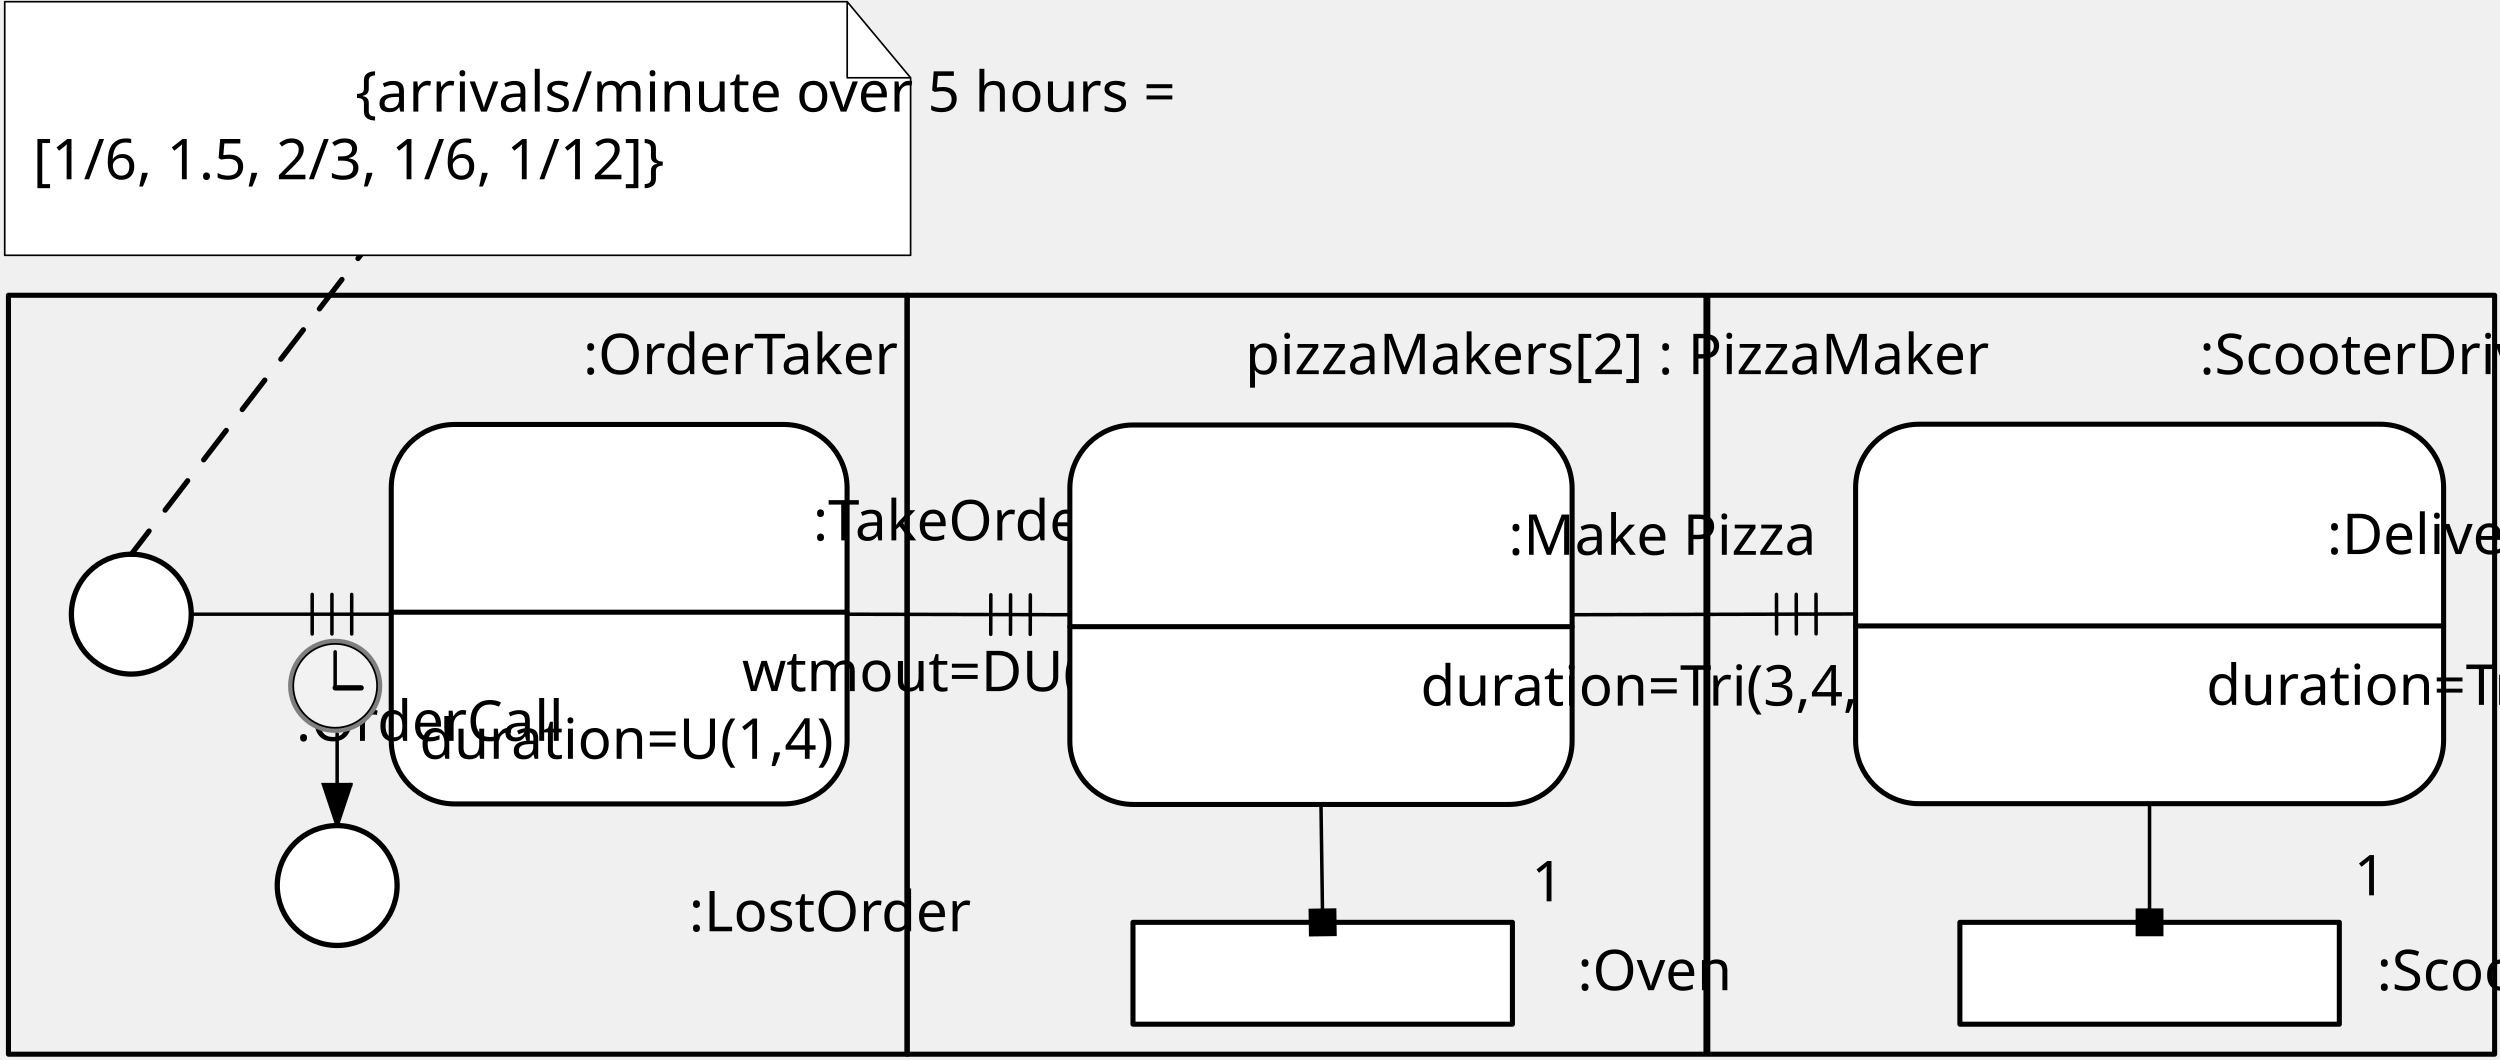
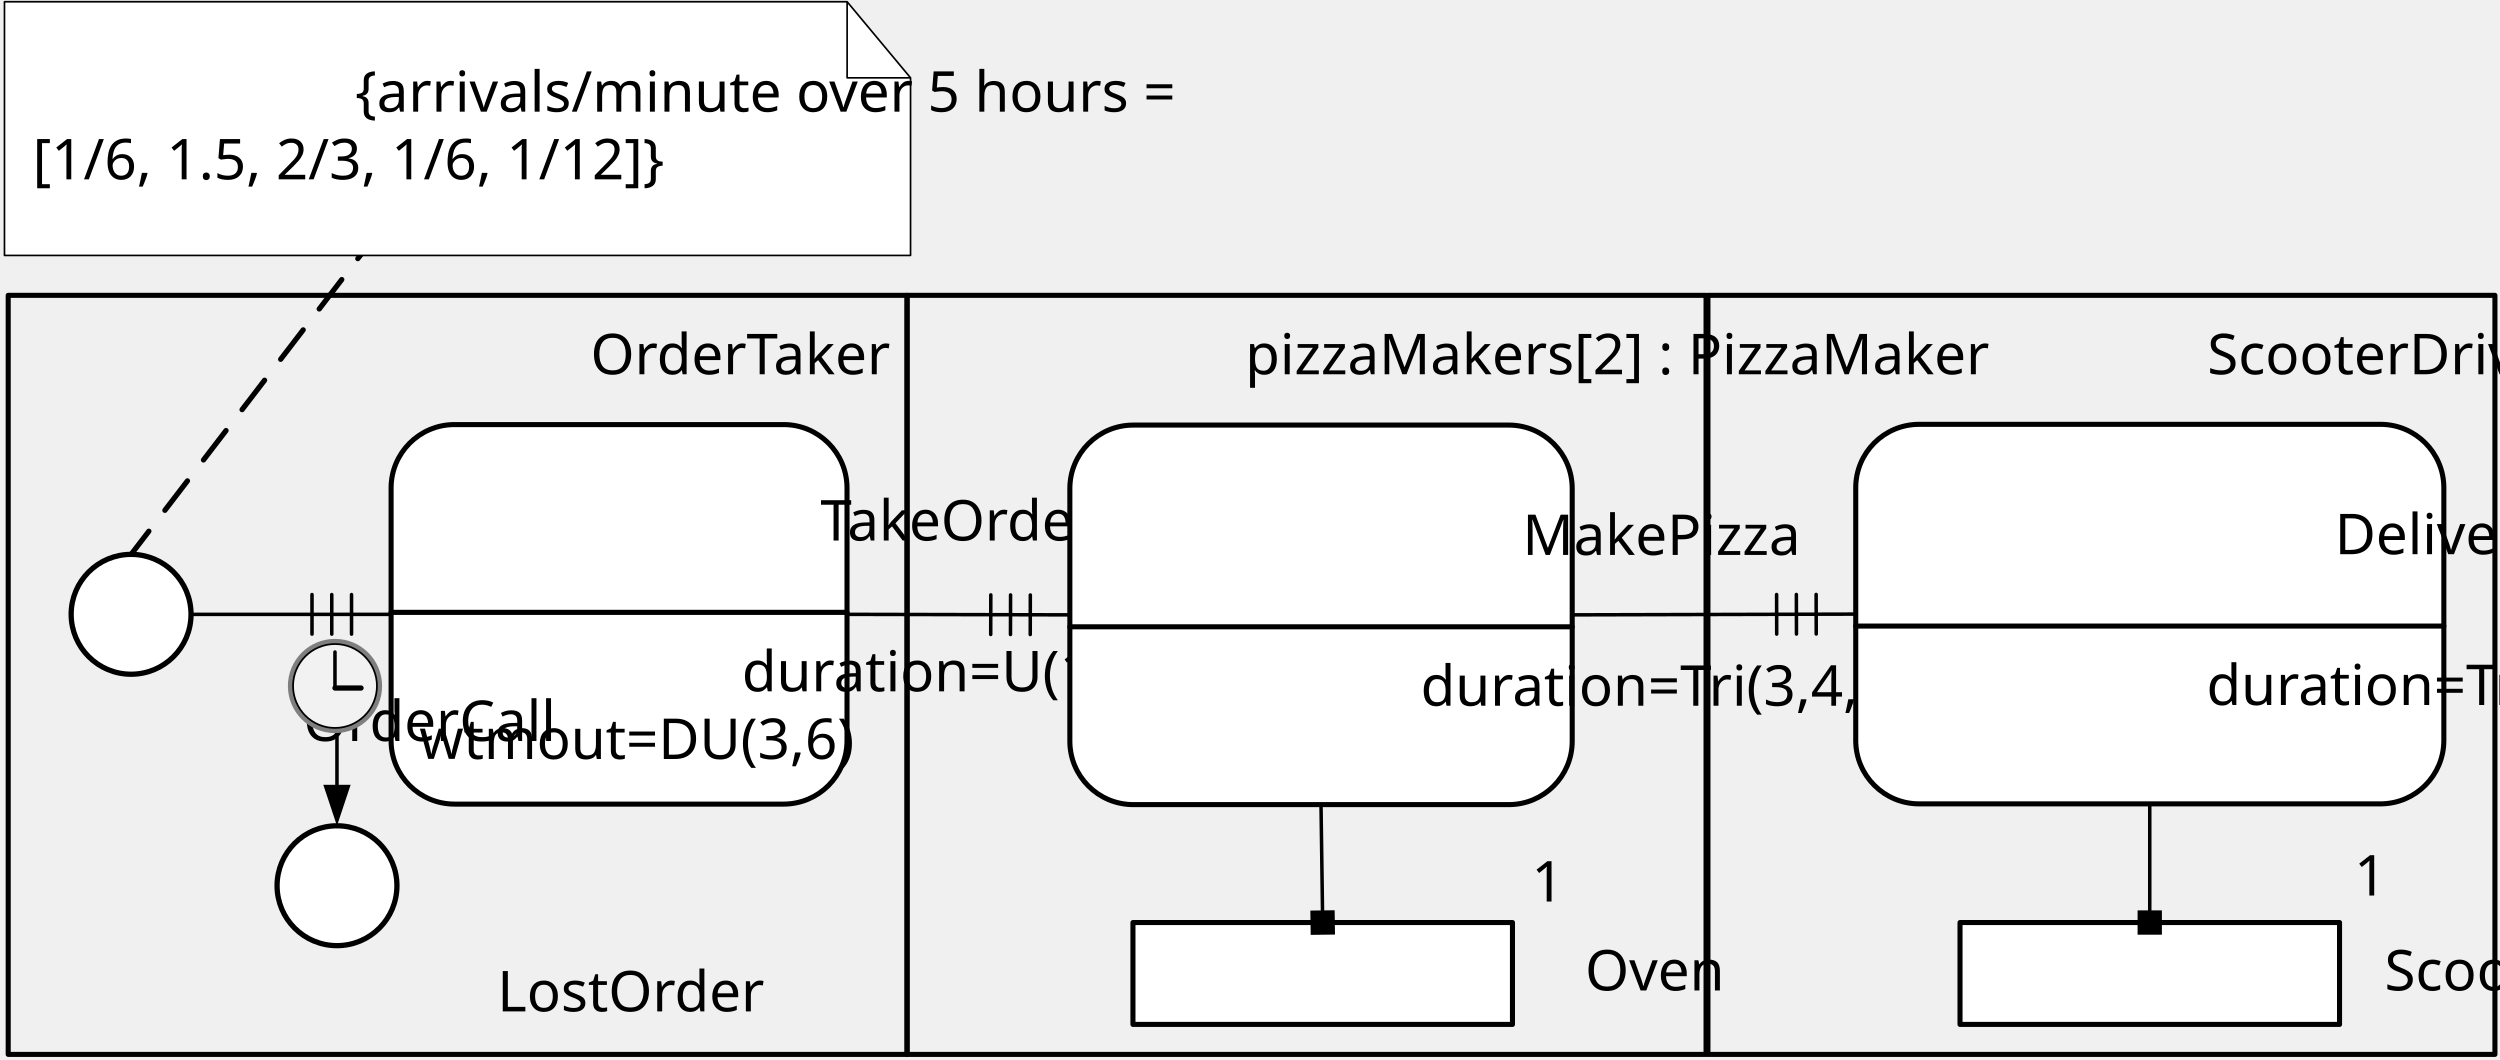
- <svg xmlns="http://www.w3.org/2000/svg" xmlns:ns1="http://schemas.microsoft.com/visio/2003/SVGExtensions/" xmlns:xlink="http://www.w3.org/1999/xlink" class="st22" width="4.928in" height="2.088in" color-interpolation-filters="sRGB" version="1.1" viewBox="0 0 354.78 150.35" xml:space="preserve">
+ <svg xmlns="http://www.w3.org/2000/svg" xmlns:ns1="http://schemas.microsoft.com/visio/2003/SVGExtensions/" xmlns:xlink="http://www.w3.org/1999/xlink" width="4.927in" height="2.088in" viewBox="0 0 354.778 150.346" xml:space="preserve" color-interpolation-filters="sRGB" class="st22">
  <ns1:documentProperties ns1:langID="1033" ns1:viewMarkup="false" />
  <style type="text/css">
	
		.st1 {fill:none;stroke:#000000;stroke-linecap:round;stroke-linejoin:round;stroke-width:0.72}
		.st2 {fill:#000000;font-family:Calibri;font-size:0.667em}
		.st3 {fill:#ffffff}
		.st4 {stroke:#000000;stroke-linecap:round;stroke-linejoin:round;stroke-width:0.72}
		.st5 {fill:none;stroke:none;stroke-linecap:round;stroke-linejoin:round;stroke-width:0.75}
		.st6 {font-size:1em}
		.st7 {fill:#ffffff;stroke:#000000;stroke-linecap:round;stroke-linejoin:round;stroke-width:0.75}
		.st8 {marker-end:url(#mrkr26-40);stroke:#000000;stroke-linecap:round;stroke-linejoin:round;stroke-width:0.5}
		.st9 {fill:#000000;fill-opacity:1;stroke:#000000;stroke-opacity:1;stroke-width:0.134}
		.st10 {marker-end:url(#mrkr13-72);stroke:#000000;stroke-linecap:round;stroke-linejoin:round;stroke-width:0.5}
		.st11 {fill:#000000;fill-opacity:1;stroke:#000000;stroke-opacity:1;stroke-width:0.258}
		.st12 {fill:#ffffff;stroke:#000000;stroke-linecap:round;stroke-linejoin:round;stroke-width:0.72}
		.st13 {marker-end:url(#mrkr11-87);stroke:#000000;stroke-linecap:round;stroke-linejoin:round;stroke-width:0.5}
		.st14 {fill:#000000;fill-opacity:1;stroke:#000000;stroke-opacity:1;stroke-width:0.217}
		.st15 {visibility:visible}
		.st16 {fill:#7f7f7f;stroke:#7f7f7f;stroke-linecap:round;stroke-linejoin:round;stroke-width:0.25}
		.st17 {fill:#f2f2f2;stroke:#000000;stroke-linecap:round;stroke-linejoin:round;stroke-width:0.25}
		.st18 {stroke:#000000;stroke-linecap:round;stroke-linejoin:round;stroke-width:0.5}
		.st19 {stroke:#000000;stroke-linecap:round;stroke-linejoin:round;stroke-width:0.75}
		.st20 {stroke:#000000;stroke-dasharray:5.25,3.75;stroke-linecap:round;stroke-linejoin:round;stroke-width:0.75}
		.st21 {fill:#ffffff;stroke:#000000;stroke-linecap:round;stroke-linejoin:round;stroke-width:0.24}
		.st22 {fill:none;fill-rule:evenodd;font-size:12px;overflow:visible;stroke-linecap:square;stroke-miterlimit:3}
	
	</style>
  <defs id="Markers">
    <g id="lend26">
-       <path d="m1.5-0.75v1.5m0.75-1.5v1.5m0.75-1.5v1.5" fill="none" stroke-linecap="round" stroke-linejoin="round" />
-     </g>
-     <marker id="mrkr26-40" class="st9" overflow="visible" orient="auto" ns1:arrowSize="3" ns1:arrowType="26">
-       <use transform="scale(-7.48)" xlink:href="#lend26" />
+       <path d="M 1.5 -0.75 L 1.5 0.75 M 2.25 -0.75 L 2.25 0.75 M 3 -0.75 L 3 0.75 " style="stroke-linecap:round;stroke-linejoin:round;fill:none" />
+     </g>
+     <marker id="mrkr26-40" class="st9" ns1:arrowType="26" ns1:arrowSize="3" orient="auto" markerUnits="strokeWidth" overflow="visible">
+       <use xlink:href="#lend26" transform="scale(-7.48,-7.48) " />
    </marker>
    <g id="lend13">
-       <path d="m3 1-3-1 3-1v2" />
-     </g>
-     <marker id="mrkr13-72" class="st11" overflow="visible" orient="auto" refX="-11.64" ns1:arrowSize="0" ns1:arrowType="13" ns1:setback="11.64">
-       <use transform="scale(-3.88)" xlink:href="#lend13" />
+       <path d="M 3 1 L 0 0 L 3 -1 L 3 1 " style="stroke:none" />
+     </g>
+     <marker id="mrkr13-72" class="st11" ns1:arrowType="13" ns1:arrowSize="0" ns1:setback="11.64" refX="-11.64" orient="auto" markerUnits="strokeWidth" overflow="visible">
+       <use xlink:href="#lend13" transform="scale(-3.88,-3.88) " />
    </marker>
    <g id="lend11">
-       <path d="m0.75-0.75v1.5h-1.5v-1.5h1.5" />
-     </g>
-     <marker id="mrkr11-87" class="st14" overflow="visible" orient="auto" refX="-3.45" ns1:arrowSize="1" ns1:arrowType="11" ns1:setback="3.45">
-       <use transform="scale(-4.6)" xlink:href="#lend11" />
+       <path d="M 0.75 -0.75 L 0.75 0.75 L -0.75 0.75 L -0.75 -0.75 L 0.75 -0.75 " style="stroke:none" />
+     </g>
+     <marker id="mrkr11-87" class="st14" ns1:arrowType="11" ns1:arrowSize="1" ns1:setback="3.45" refX="-3.45" orient="auto" markerUnits="strokeWidth" overflow="visible">
+       <use xlink:href="#lend11" transform="scale(-4.6,-4.6) " />
    </marker>
  </defs>
-   <g ns1:groupContext="foregroundPage" ns1:index="1" ns1:mID="0">
-     <ns1:pageProperties ns1:drawingScale="0.0393701" ns1:drawingUnits="24" ns1:pageScale="0.0393701" ns1:shadowOffsetX="8.50394" ns1:shadowOffsetY="-8.50394" />
-     <ns1:layer ns1:glue="false" ns1:index="0" ns1:name="Swimlanes" ns1:snap="false" />
-     <g transform="translate(242.37 -.72)" ns1:groupContext="shape" ns1:layerMember="0" ns1:mID="2">
+   <g ns1:mID="0" ns1:index="1" ns1:groupContext="foregroundPage">
+     <ns1:pageProperties ns1:drawingScale="0.0393701" ns1:pageScale="0.0393701" ns1:drawingUnits="24" ns1:shadowOffsetX="8.50394" ns1:shadowOffsetY="-8.50394" />
+     <ns1:layer ns1:name="Swimlanes" ns1:index="0" ns1:snap="false" ns1:glue="false" />
+     <g id="shape2-1" ns1:mID="2" ns1:groupContext="shape" ns1:layerMember="0" transform="translate(242.373,-0.72)">
      <ns1:userDefs>
        <ns1:ud ns1:nameU="UMLShapeType" ns1:val="VT0(63):26" />
        <ns1:ud ns1:nameU="UMLObjectGUID" ns1:val="VT4({BAA3C790-207E-41E1-A3A3-B0B34AF5632D})" />
        <ns1:ud ns1:nameU="UMLError" ns1:val="VT0(0):26" />
        <ns1:ud ns1:nameU="UMLPresOption1" ns1:val="VT0(1):26" />
        <ns1:ud ns1:nameU="UMLVersion" ns1:val="VT0(2):26" />
        <ns1:ud ns1:nameU="visDescription" ns1:val="VT4(Represents a partition for organizing responsibility for activities.)" />
        <ns1:ud ns1:nameU="visVersion" ns1:val="VT0(14):26" />
      </ns1:userDefs>
      <ns1:textBlock ns1:margins="rect(4,4,4,4)" ns1:tabSpace="42.5197" ns1:verticalAlign="0" />
-       <ns1:textRect width="111.69" height="107.717" cx="55.843" cy="96.488" />
-       <rect class="st1" y="42.629" width="111.68" height="107.72" />
-       <text class="st2" x="32.33" y="53.83" ns1:langID="1031">
-         <ns1:paragraph ns1:horizAlign="1" />
-         <ns1:tabList />:ScooterDriver</text>
-     </g>
-     <g transform="translate(128.72 -.72)" ns1:groupContext="shape" ns1:layerMember="0" ns1:mID="3">
+       <ns1:textRect cx="55.843" cy="96.488" width="111.69" height="107.717" />
+       <rect x="0" y="42.629" width="111.685" height="107.717" class="st1" />
+       <text x="33.41" y="53.83" class="st2" ns1:langID="1031">
+         <ns1:paragraph ns1:horizAlign="1" />
+         <ns1:tabList />ScooterDriver</text>
+     </g>
+     <g id="shape3-4" ns1:mID="3" ns1:groupContext="shape" ns1:layerMember="0" transform="translate(128.722,-0.72)">
      <ns1:userDefs>
        <ns1:ud ns1:nameU="UMLShapeType" ns1:val="VT0(63):26" />
        <ns1:ud ns1:nameU="UMLObjectGUID" ns1:val="VT4({35DEA3DB-C994-4F50-8F93-E949419668BD})" />
        <ns1:ud ns1:nameU="UMLError" ns1:val="VT0(0):26" />
        <ns1:ud ns1:nameU="UMLPresOption1" ns1:val="VT0(1):26" />
        <ns1:ud ns1:nameU="UMLVersion" ns1:val="VT0(2):26" />
        <ns1:ud ns1:nameU="visDescription" ns1:val="VT4(Represents a partition for organizing responsibility for activities.)" />
        <ns1:ud ns1:nameU="visVersion" ns1:val="VT0(14):26" />
      </ns1:userDefs>
      <ns1:textBlock ns1:margins="rect(4,4,4,4)" ns1:tabSpace="42.5197" ns1:verticalAlign="0" />
-       <ns1:textRect width="113.39" height="107.717" cx="56.693" cy="96.488" />
-       <rect class="st1" y="42.629" width="113.39" height="107.72" />
-       <text class="st2" x="10.53" y="53.83" ns1:langID="1031">
+       <ns1:textRect cx="56.693" cy="96.488" width="113.39" height="107.717" />
+       <rect x="0" y="42.629" width="113.386" height="107.717" class="st1" />
+       <text x="10.53" y="53.83" class="st2" ns1:langID="1031">
        <ns1:paragraph ns1:horizAlign="1" />
        <ns1:tabList />pizzaMakers[2] : PizzaMaker</text>
    </g>
-     <g transform="translate(1.1634 -.72)" ns1:groupContext="shape" ns1:layerMember="0" ns1:mID="4">
+     <g id="shape4-7" ns1:mID="4" ns1:groupContext="shape" ns1:layerMember="0" transform="translate(1.16339,-0.72)">
      <ns1:userDefs>
        <ns1:ud ns1:nameU="UMLShapeType" ns1:val="VT0(63):26" />
        <ns1:ud ns1:nameU="UMLObjectGUID" ns1:val="VT4({31CCCDD7-0C75-4B73-A36C-A0B9376E5CBC})" />
        <ns1:ud ns1:nameU="UMLError" ns1:val="VT0(0):26" />
        <ns1:ud ns1:nameU="UMLPresOption1" ns1:val="VT0(1):26" />
        <ns1:ud ns1:nameU="UMLVersion" ns1:val="VT0(2):26" />
        <ns1:ud ns1:nameU="visDescription" ns1:val="VT4(Represents a partition for organizing responsibility for activities.)" />
        <ns1:ud ns1:nameU="visVersion" ns1:val="VT0(14):26" />
      </ns1:userDefs>
      <ns1:textBlock ns1:margins="rect(4,4,4,4)" ns1:tabSpace="42.5197" ns1:verticalAlign="0" />
-       <ns1:textRect width="127.56" height="107.717" cx="63.779" cy="96.488" />
-       <rect class="st1" y="42.629" width="127.56" height="107.72" />
-       <text class="st2" x="44.11" y="53.83" ns1:langID="1031">
-         <ns1:paragraph ns1:horizAlign="1" />
-         <ns1:tabList />:OrderTaker</text>
-     </g>
-     <g transform="translate(55.5 -36.241)" ns1:groupContext="group" ns1:mID="5">
+       <ns1:textRect cx="63.779" cy="96.488" width="127.56" height="107.717" />
+       <rect x="0" y="42.629" width="127.559" height="107.717" class="st1" />
+       <text x="45.18" y="53.83" class="st2" ns1:langID="1031">
+         <ns1:paragraph ns1:horizAlign="1" />
+         <ns1:tabList />OrderTaker</text>
+     </g>
+     <g id="group5-10" transform="translate(55.5005,-36.2407)" ns1:mID="5" ns1:groupContext="group">
      <ns1:userDefs>
        <ns1:ud ns1:nameU="UMLShapeType" ns1:val="VT0(40):26" />
        <ns1:ud ns1:nameU="UMLObjectGUID" ns1:val="VT4({402D57AA-8CF2-45CF-B47E-80A4069B9F57})" />
        <ns1:ud ns1:nameU="UMLError" ns1:val="VT0(0):26" />
        <ns1:ud ns1:nameU="UMLPresOption1" ns1:val="VT0(1):26" />
        <ns1:ud ns1:nameU="UMLSuppressOption" ns1:val="VT0(0):26" />
        <ns1:ud ns1:nameU="UMLVersion" ns1:val="VT0(2):26" />
        <ns1:ud ns1:nameU="UMLAutoLockTextEdit" ns1:val="VT0(1):26" />
        <ns1:ud ns1:nameU="visDescription" ns1:val="VT4(Represents a condition during which an object satisfies some condition, performs an action or waits for an event.)" />
        <ns1:ud ns1:nameU="visVersion" ns1:val="VT0(14):26" />
      </ns1:userDefs>
-       <g ns1:groupContext="shape" ns1:mID="6">
-         <path class="st3" d="m9 150.35h46.7a9 9-180 0 0 9-9v-35.86a9 9-180 0 0-9-9h-46.7a9 9-180 0 0-9 9v35.86a9 9-180 0 0 9 9z" />
-         <path class="st4" d="m9 150.35h46.7a9 9-180 0 0 9-9v-35.86a9 9-180 0 0-9-9h-46.7a9 9-180 0 0-9 9v35.86a9 9-180 0 0 9 9" />
-         <path class="st4" d="m0 123.14h64.7" />
-       </g>
-       <g ns1:groupContext="shape" ns1:mID="7">
+       <g id="shape6-11" ns1:mID="6" ns1:groupContext="shape">
+         <path d="M9 150.35 L55.7 150.35 A9 9 -180 0 0 64.7 141.35 L64.7 105.49 A9 9 -180 0 0 55.7 96.49 L9 96.49 A9 9 -180         0 0 0 105.49 L0 141.35 A9 9 -180 0 0 9 150.35 Z" class="st3" />
+         <path d="M9 150.35 L55.7 150.35 A9 9 -180 0 0 64.7 141.35 L64.7 105.49 A9 9 -180 0 0 55.7 96.49 L9 96.49 A9 9 -180         0 0 0 105.49 L0 141.35 A9 9 -180 0 0 9 150.35" class="st4" />
+         <path d="M0 123.14 L64.7 123.14" class="st4" />
+       </g>
+       <g id="shape7-15" ns1:mID="7" ns1:groupContext="shape">
        <ns1:textBlock ns1:margins="rect(4,4,4,4)" ns1:tabSpace="42.5197" ns1:verticalAlign="0" />
-         <ns1:textRect width="64.7" height="27.203" cx="32.349" cy="136.744" />
-         <rect class="st5" y="123.14" width="64.699" height="27.204" />
-         <text class="st2" x="4" y="134.34" ns1:langID="1031">
+         <ns1:textRect cx="32.349" cy="136.744" width="64.7" height="27.203" />
+         <rect x="0" y="123.142" width="64.699" height="27.203" class="st5" />
+         <text x="4" y="134.34" class="st2" ns1:langID="1031">
          <ns1:paragraph />
-           <ns1:tabList />wtmout=DU(3,6)<ns1:newlineChar />
-           <tspan class="st6" x="4" dy="1.2em">duration</tspan>=U(1,4)</text>
-       </g>
-       <g transform="translate(5.3494 -27.204)" ns1:groupContext="shape" ns1:mID="8">
+           <ns1:tabList />duration=U(1,4)<ns1:newlineChar />
+           <tspan x="4" dy="1.2em" class="st6">wtmout</tspan>=DU(3,6)</text>
+       </g>
+       <g id="shape8-19" ns1:mID="8" ns1:groupContext="shape" transform="translate(5.34941,-27.2035)">
        <ns1:textBlock ns1:margins="rect(4,4,4,4)" ns1:tabSpace="42.5197" />
-         <ns1:textRect width="54" height="25.2" cx="27" cy="137.746" />
-         <rect class="st5" y="125.15" width="54" height="25.2" />
-         <text class="st2" x="8.73" y="140.15" ns1:langID="1031">
-           <ns1:paragraph ns1:horizAlign="1" />
-           <ns1:tabList />:TakeOrder</text>
-       </g>
-     </g>
-     <g transform="translate(10.099 -54.666)" ns1:groupContext="shape" ns1:mID="9">
+         <ns1:textRect cx="27" cy="137.746" width="54" height="25.2" />
+         <rect x="0" y="125.146" width="54" height="25.2" class="st5" />
+         <text x="9.8" y="140.15" class="st2" ns1:langID="1031">
+           <ns1:paragraph ns1:horizAlign="1" />
+           <ns1:tabList />TakeOrder</text>
+       </g>
+     </g>
+     <g id="shape9-22" ns1:mID="9" ns1:groupContext="shape" transform="translate(10.0987,-54.6659)">
      <ns1:userDefs>
        <ns1:ud ns1:nameU="UMLShapeType" ns1:val="VT0(42):26" />
        <ns1:ud ns1:nameU="UMLObjectGUID" ns1:val="VT4({F79F1E4F-0CE0-44BC-B826-3AD703E8CB8B})" />
        <ns1:ud ns1:nameU="UMLError" ns1:val="VT0(0):26" />
        <ns1:ud ns1:nameU="UMLPresOptions" ns1:val="VT0(3):26" />
        <ns1:ud ns1:nameU="UMLVersion" ns1:val="VT0(2):26" />
        <ns1:ud ns1:nameU="visDescription" ns1:val="VT4(Represents the point at which a newly created object starts. )" />
        <ns1:ud ns1:nameU="visVersion" ns1:val="VT0(14):26" />
      </ns1:userDefs>
-       <path class="st7" d="m0 141.84a8.504 8.504 0 1 1 17.01 0 8.504 8.504 0 0 1-17.01 0z" />
-     </g>
-     <g transform="translate(151.82 -36.168)" ns1:groupContext="group" ns1:mID="10">
+       <path d="M0 141.84 A8.504 8.504 0 1 1 17.01 141.84 A8.504 8.504 0 0 1 0 141.84 Z" class="st7" />
+     </g>
+     <g id="group10-24" transform="translate(151.824,-36.1684)" ns1:mID="10" ns1:groupContext="group">
      <ns1:userDefs>
        <ns1:ud ns1:nameU="UMLShapeType" ns1:val="VT0(40):26" />
        <ns1:ud ns1:nameU="UMLObjectGUID" ns1:val="VT4({140F78DD-5B11-4BCB-BE37-3C2BCFF0D04D})" />
        <ns1:ud ns1:nameU="UMLError" ns1:val="VT0(0):26" />
        <ns1:ud ns1:nameU="UMLPresOption1" ns1:val="VT0(1):26" />
        <ns1:ud ns1:nameU="UMLSuppressOption" ns1:val="VT0(0):26" />
        <ns1:ud ns1:nameU="UMLVersion" ns1:val="VT0(2):26" />
        <ns1:ud ns1:nameU="UMLAutoLockTextEdit" ns1:val="VT0(1):26" />
        <ns1:ud ns1:nameU="visDescription" ns1:val="VT4(Represents a condition during which an object satisfies some condition, performs an action or waits for an event.)" />
        <ns1:ud ns1:nameU="visVersion" ns1:val="VT0(14):26" />
      </ns1:userDefs>
-       <g ns1:groupContext="shape" ns1:mID="11">
-         <path class="st3" d="m9 150.35h53.29a9 9-180 0 0 9-9v-35.86a9 9-180 0 0-9-9h-53.29a9 9-180 0 0-9 9v35.86a9 9-180 0 0 9 9z" />
-         <path class="st4" d="m9 150.35h53.29a9 9-180 0 0 9-9v-35.86a9 9-180 0 0-9-9h-53.29a9 9-180 0 0-9 9v35.86a9 9-180 0 0 9 9" />
-         <path class="st4" d="m0 125.12h71.29" />
-       </g>
-       <g ns1:groupContext="shape" ns1:mID="12">
+       <g id="shape11-25" ns1:mID="11" ns1:groupContext="shape">
+         <path d="M9 150.35 L62.29 150.35 A9 9 -180 0 0 71.29 141.35 L71.29 105.49 A9 9 -180 0 0 62.29 96.49 L9 96.49 A9 9         -180 0 0 0 105.49 L0 141.35 A9 9 -180 0 0 9 150.35 Z" class="st3" />
+         <path d="M9 150.35 L62.29 150.35 A9 9 -180 0 0 71.29 141.35 L71.29 105.49 A9 9 -180 0 0 62.29 96.49 L9 96.49 A9 9         -180 0 0 0 105.49 L0 141.35 A9 9 -180 0 0 9 150.35" class="st4" />
+         <path d="M0 125.12 L71.29 125.12" class="st4" />
+       </g>
+       <g id="shape12-29" ns1:mID="12" ns1:groupContext="shape">
        <ns1:textBlock ns1:margins="rect(4,4,4,4)" ns1:tabSpace="42.5197" ns1:verticalAlign="0" />
-         <ns1:textRect width="71.3" height="25.228" cx="35.647" cy="137.732" />
-         <rect class="st5" y="125.12" width="71.293" height="25.228" />
-         <text class="st2" x="4" y="136.32" ns1:langID="1031">
+         <ns1:textRect cx="35.647" cy="137.732" width="71.3" height="25.228" />
+         <rect x="0" y="125.117" width="71.293" height="25.228" class="st5" />
+         <text x="4" y="136.32" class="st2" ns1:langID="1031">
          <ns1:paragraph />
          <ns1:tabList />duration=Tri(3,4,6)</text>
      </g>
-       <g transform="translate(8.6465 -25.228)" ns1:groupContext="shape" ns1:mID="13">
+       <g id="shape13-32" ns1:mID="13" ns1:groupContext="shape" transform="translate(8.64654,-25.2283)">
        <ns1:textBlock ns1:margins="rect(4,4,4,4)" ns1:tabSpace="42.5197" />
-         <ns1:textRect width="54" height="25.2" cx="27" cy="137.746" />
-         <rect class="st5" y="125.15" width="54" height="25.2" />
-         <text class="st2" x="7.82" y="140.15" ns1:langID="1031">
-           <ns1:paragraph ns1:horizAlign="1" />
-           <ns1:tabList />:Make Pizza</text>
-       </g>
-     </g>
-     <g transform="translate(120.54 -63.169) rotate(.13104)" ns1:groupContext="shape" ns1:mID="14">
-       <path class="st8" d="m0 150.35h31.62" />
-     </g>
-     <g transform="translate(263.35 -36.275)" ns1:groupContext="group" ns1:mID="15">
+         <ns1:textRect cx="27" cy="137.746" width="54" height="25.2" />
+         <rect x="0" y="125.146" width="54" height="25.2" class="st5" />
+         <text x="9.8" y="140.15" class="st2" ns1:langID="1031">
+           <ns1:paragraph ns1:horizAlign="1" />
+           <ns1:tabList />MakePizza</text>
+       </g>
+     </g>
+     <g id="shape14-35" ns1:mID="14" ns1:groupContext="shape" transform="translate(120.543,-63.1694) rotate(0.131041)">
+       <path d="M0 150.35 L31.62 150.35" class="st8" />
+     </g>
+     <g id="group15-41" transform="translate(263.349,-36.2746)" ns1:mID="15" ns1:groupContext="group">
      <ns1:userDefs>
        <ns1:ud ns1:nameU="UMLShapeType" ns1:val="VT0(40):26" />
        <ns1:ud ns1:nameU="UMLObjectGUID" ns1:val="VT4({4126AC5E-BFF6-491F-ADB2-26B593C028E0})" />
        <ns1:ud ns1:nameU="UMLError" ns1:val="VT0(0):26" />
        <ns1:ud ns1:nameU="UMLPresOption1" ns1:val="VT0(1):26" />
        <ns1:ud ns1:nameU="UMLSuppressOption" ns1:val="VT0(0):26" />
        <ns1:ud ns1:nameU="UMLVersion" ns1:val="VT0(2):26" />
        <ns1:ud ns1:nameU="UMLAutoLockTextEdit" ns1:val="VT0(1):26" />
        <ns1:ud ns1:nameU="visDescription" ns1:val="VT4(Represents a condition during which an object satisfies some condition, performs an action or waits for an event.)" />
        <ns1:ud ns1:nameU="visVersion" ns1:val="VT0(14):26" />
      </ns1:userDefs>
-       <g ns1:groupContext="shape" ns1:mID="16">
-         <path class="st3" d="m9 150.35h65.46a9 9-180 0 0 9-9v-35.86a9 9-180 0 0-9-9h-65.46a9 9-180 0 0-9 9v35.86a9 9-180 0 0 9 9z" />
-         <path class="st4" d="m9 150.35h65.46a9 9-180 0 0 9-9v-35.86a9 9-180 0 0-9-9h-65.46a9 9-180 0 0-9 9v35.86a9 9-180 0 0 9 9" />
-         <path class="st4" d="m0 125.12h83.46" />
-       </g>
-       <g ns1:groupContext="shape" ns1:mID="17">
+       <g id="shape16-42" ns1:mID="16" ns1:groupContext="shape">
+         <path d="M9 150.35 L74.46 150.35 A9 9 -180 0 0 83.46 141.35 L83.46 105.49 A9 9 -180 0 0 74.46 96.49 L9 96.49 A9 9         -180 0 0 0 105.49 L0 141.35 A9 9 -180 0 0 9 150.35 Z" class="st3" />
+         <path d="M9 150.35 L74.46 150.35 A9 9 -180 0 0 83.46 141.35 L83.46 105.49 A9 9 -180 0 0 74.46 96.49 L9 96.49 A9 9         -180 0 0 0 105.49 L0 141.35 A9 9 -180 0 0 9 150.35" class="st4" />
+         <path d="M0 125.12 L83.46 125.12" class="st4" />
+       </g>
+       <g id="shape17-46" ns1:mID="17" ns1:groupContext="shape">
        <ns1:textBlock ns1:margins="rect(4,4,4,4)" ns1:tabSpace="42.5197" ns1:verticalAlign="0" />
-         <ns1:textRect width="83.46" height="25.228" cx="41.729" cy="137.732" />
-         <rect class="st5" y="125.12" width="83.457" height="25.228" />
-         <text class="st2" x="4" y="136.32" ns1:langID="1031">
+         <ns1:textRect cx="41.729" cy="137.732" width="83.46" height="25.228" />
+         <rect x="0" y="125.117" width="83.457" height="25.228" class="st5" />
+         <text x="4" y="136.32" class="st2" ns1:langID="1031">
          <ns1:paragraph />
          <ns1:tabList />duration=Tri(10,15,30)</text>
      </g>
-       <g transform="translate(14.729 -25.228)" ns1:groupContext="shape" ns1:mID="18">
+       <g id="shape18-49" ns1:mID="18" ns1:groupContext="shape" transform="translate(14.7287,-25.2283)">
        <ns1:textBlock ns1:margins="rect(4,4,4,4)" ns1:tabSpace="42.5197" />
-         <ns1:textRect width="54" height="25.2" cx="27" cy="137.746" />
-         <rect class="st5" y="125.15" width="54" height="25.2" />
-         <text class="st2" x="6.39" y="140.15" ns1:langID="1031">
-           <ns1:paragraph ns1:horizAlign="1" />
-           <ns1:tabList />:DeliverPizza</text>
-       </g>
-     </g>
-     <g transform="translate(.75 -41.923)" ns1:groupContext="shape" ns1:mID="19">
+         <ns1:textRect cx="27" cy="137.746" width="54" height="25.2" />
+         <rect x="0" y="125.146" width="54" height="25.2" class="st5" />
+         <text x="7.46" y="140.15" class="st2" ns1:langID="1031">
+           <ns1:paragraph ns1:horizAlign="1" />
+           <ns1:tabList />DeliverPizza</text>
+       </g>
+     </g>
+     <g id="shape19-52" ns1:mID="19" ns1:groupContext="shape" transform="translate(0.75,-41.9229)">
      <ns1:textBlock ns1:margins="rect(0,0,0,0)" ns1:tabSpace="42.5197" />
-       <ns1:textRect width="40.52" height="11.339" cx="20.256" cy="144.677" />
-       <rect class="st5" y="139.01" width="40.512" height="11.339" />
-       <text class="st2" x="3.77" y="147.08" ns1:langID="1031">
-         <ns1:paragraph ns1:horizAlign="1" />
-         <ns1:tabList />:OrderCall</text>
-     </g>
-     <g transform="translate(27.106 -63.17)" ns1:groupContext="shape" ns1:mID="20">
-       <path class="st8" d="m0 150.35h28.39" />
-     </g>
-     <g transform="translate(222.72 -63.097) rotate(-.15123)" ns1:groupContext="shape" ns1:mID="21">
-       <path class="st8" d="m0 150.35h40.23" />
-     </g>
-     <g transform="translate(39.319 -16.149)" ns1:groupContext="shape" ns1:mID="22">
+       <ns1:textRect cx="20.256" cy="144.677" width="40.52" height="11.339" />
+       <rect x="0" y="139.007" width="40.512" height="11.339" class="st5" />
+       <text x="4.84" y="147.08" class="st2" ns1:langID="1031">
+         <ns1:paragraph ns1:horizAlign="1" />
+         <ns1:tabList />OrderCall</text>
+     </g>
+     <g id="shape20-55" ns1:mID="20" ns1:groupContext="shape" transform="translate(27.1065,-63.1698)">
+       <path d="M0 150.35 L28.39 150.35" class="st8" />
+     </g>
+     <g id="shape21-60" ns1:mID="21" ns1:groupContext="shape" transform="translate(222.72,-63.097) rotate(-0.151234)">
+       <path d="M0 150.35 L40.23 150.35" class="st8" />
+     </g>
+     <g id="shape22-65" ns1:mID="22" ns1:groupContext="shape" transform="translate(39.3192,-16.1486)">
      <ns1:userDefs>
        <ns1:ud ns1:nameU="UMLShapeType" ns1:val="VT0(42):26" />
        <ns1:ud ns1:nameU="UMLObjectGUID" ns1:val="VT4({B24FC1BB-22BE-4484-82BE-8C122FA54BFE})" />
        <ns1:ud ns1:nameU="UMLError" ns1:val="VT0(0):26" />
        <ns1:ud ns1:nameU="UMLPresOptions" ns1:val="VT0(3):26" />
        <ns1:ud ns1:nameU="UMLVersion" ns1:val="VT0(2):26" />
        <ns1:ud ns1:nameU="visDescription" ns1:val="VT4(Represents the point at which a newly created object starts. )" />
        <ns1:ud ns1:nameU="visVersion" ns1:val="VT0(14):26" />
      </ns1:userDefs>
-       <path class="st7" d="m0 141.84a8.504 8.504 0 1 1 17.01 0 8.504 8.504 0 0 1-17.01 0z" />
-     </g>
-     <g transform="translate(198.17 104.15) rotate(90)" ns1:groupContext="shape" ns1:mID="23">
-       <path class="st10" d="m0 150.35h7.22" />
-     </g>
-     <g transform="translate(59.162 -14.893)" ns1:groupContext="shape" ns1:mID="24">
+       <path d="M0 141.84 A8.504 8.504 0 1 1 17.01 141.84 A8.504 8.504 0 0 1 0 141.84 Z" class="st7" />
+     </g>
+     <g id="shape23-67" ns1:mID="23" ns1:groupContext="shape" transform="translate(198.169,104.15) rotate(90)">
+       <path d="M0 150.35 L7.22 150.35" class="st10" />
+     </g>
+     <g id="shape24-73" ns1:mID="24" ns1:groupContext="shape" transform="translate(30.9079,-3.55465)">
      <ns1:textBlock ns1:margins="rect(0,0,0,0)" ns1:tabSpace="42.5197" />
-       <ns1:textRect width="36.86" height="11.339" cx="18.425" cy="144.677" />
-       <rect class="st5" y="139.01" width="36.85" height="11.339" />
-       <text class="st2" x="1.13" y="147.08" ns1:langID="1031">
-         <ns1:paragraph ns1:horizAlign="1" />
-         <ns1:tabList />:LostOrder</text>
-     </g>
-     <g transform="translate(160.78 -4.972)" ns1:groupContext="group" ns1:mID="25">
+       <ns1:textRect cx="18.425" cy="144.677" width="36.86" height="11.339" />
+       <rect x="0" y="139.007" width="36.85" height="11.339" class="st5" />
+       <text x="2.2" y="147.08" class="st2" ns1:langID="1031">
+         <ns1:paragraph ns1:horizAlign="1" />
+         <ns1:tabList />LostOrder</text>
+     </g>
+     <g id="group25-76" transform="translate(160.778,-4.97197)" ns1:mID="25" ns1:groupContext="group">
      <ns1:userDefs>
        <ns1:ud ns1:nameU="UMLSuppressOption" ns1:val="VT0(4):26" />
        <ns1:ud ns1:nameU="UMLVersion" ns1:val="VT0(2):26" />
        <ns1:ud ns1:nameU="UMLAutoLockTextEdit" ns1:val="VT0(1):26" />
        <ns1:ud ns1:nameU="UMLShapeType" ns1:val="VT0(51):26" />
        <ns1:ud ns1:nameU="UMLObjectGUID" ns1:val="VT4({60B32F84-174F-4F2D-ABAA-32EB5F81AAC5})" />
        <ns1:ud ns1:nameU="UMLError" ns1:val="VT0(0):26" />
        <ns1:ud ns1:nameU="UMLPresOption1" ns1:val="VT0(19):26" />
        <ns1:ud ns1:nameU="UMLPresOption2" ns1:val="VT0(1024):26" />
        <ns1:ud ns1:nameU="DefaultWidth" ns1:val="VT0(0.74803149606299):24" />
        <ns1:ud ns1:nameU="EnsureWidthOK" ns1:val="VT0(0.75):0" />
        <ns1:ud ns1:nameU="visDescription" ns1:val="VT4(Represents an instance of a class.)" />
        <ns1:ud ns1:nameU="visVersion" ns1:val="VT0(14):26" />
      </ns1:userDefs>
-       <g ns1:groupContext="shape" ns1:mID="26">
+       <g id="shape26-77" ns1:mID="26" ns1:groupContext="shape">
				</g>
-       <g ns1:groupContext="shape" ns1:mID="27">
+       <g id="shape27-79" ns1:mID="27" ns1:groupContext="shape">
        <ns1:userDefs>
          <ns1:ud ns1:nameU="HeightRatio" ns1:val="VT0(1):24" />
        </ns1:userDefs>
        <ns1:textBlock ns1:margins="rect(1,1,1,1)" ns1:tabSpace="42.5197" />
-         <ns1:textRect width="53.86" height="14.457" cx="26.929" cy="143.117" />
-         <rect class="st12" y="135.89" width="53.858" height="14.457" />
-         <text class="st2" x="17.31" y="145.52" ns1:langID="1031">
-           <ns1:paragraph ns1:horizAlign="1" />
-           <ns1:tabList />:Oven</text>
-       </g>
-     </g>
-     <g transform="translate(337.8 112.06) rotate(89.192)" ns1:groupContext="shape" ns1:mID="28">
-       <path class="st13" d="m0 150.35h15.02" />
-     </g>
-     <g transform="translate(176.37 -19.145)" ns1:groupContext="shape" ns1:mID="29">
+         <ns1:textRect cx="26.929" cy="143.117" width="53.86" height="14.457" />
+         <rect x="0" y="135.889" width="53.858" height="14.457" class="st12" />
+         <text x="18.38" y="145.52" class="st2" ns1:langID="1031">
+           <ns1:paragraph ns1:horizAlign="1" />
+           <ns1:tabList />Oven</text>
+       </g>
+     </g>
+     <g id="shape28-82" ns1:mID="28" ns1:groupContext="shape" transform="translate(337.801,112.056) rotate(89.1915)">
+       <path d="M0 150.35 L15.02 150.35" class="st13" />
+     </g>
+     <g id="shape29-88" ns1:mID="29" ns1:groupContext="shape" transform="translate(176.368,-19.1452)">
      <ns1:textBlock ns1:margins="rect(0,0,0,0)" ns1:tabSpace="42.5197" />
-       <ns1:textRect width="11.09" height="11.339" cx="5.542" cy="144.677" />
-       <rect class="st5" y="139.01" width="11.084" height="11.339" />
-       <text class="st2" x="3.51" y="147.08" ns1:langID="1031">
+       <ns1:textRect cx="5.542" cy="144.677" width="11.09" height="11.339" />
+       <rect x="0" y="139.007" width="11.084" height="11.339" class="st5" />
+       <text x="3.51" y="147.08" class="st2" ns1:langID="1031">
        <ns1:paragraph ns1:horizAlign="1" />
        <ns1:tabList />1</text>
    </g>
-     <g transform="translate(278.15 -4.972)" ns1:groupContext="group" ns1:mID="30">
+     <g id="group30-91" transform="translate(278.148,-4.97197)" ns1:mID="30" ns1:groupContext="group">
      <ns1:userDefs>
        <ns1:ud ns1:nameU="UMLSuppressOption" ns1:val="VT0(4):26" />
        <ns1:ud ns1:nameU="UMLVersion" ns1:val="VT0(2):26" />
        <ns1:ud ns1:nameU="UMLAutoLockTextEdit" ns1:val="VT0(1):26" />
        <ns1:ud ns1:nameU="UMLShapeType" ns1:val="VT0(51):26" />
        <ns1:ud ns1:nameU="UMLObjectGUID" ns1:val="VT4({E56DE516-BA36-4AD3-8E55-75E0A7A27E1B})" />
        <ns1:ud ns1:nameU="UMLError" ns1:val="VT0(0):26" />
        <ns1:ud ns1:nameU="UMLPresOption1" ns1:val="VT0(19):26" />
        <ns1:ud ns1:nameU="UMLPresOption2" ns1:val="VT0(1024):26" />
        <ns1:ud ns1:nameU="DefaultWidth" ns1:val="VT0(0.74803149606299):24" />
        <ns1:ud ns1:nameU="EnsureWidthOK" ns1:val="VT0(0.75):0" />
        <ns1:ud ns1:nameU="visDescription" ns1:val="VT4(Represents an instance of a class.)" />
        <ns1:ud ns1:nameU="visVersion" ns1:val="VT0(14):26" />
      </ns1:userDefs>
-       <g ns1:groupContext="shape" ns1:mID="31">
+       <g id="shape31-92" ns1:mID="31" ns1:groupContext="shape">
				</g>
-       <g ns1:groupContext="shape" ns1:mID="32">
+       <g id="shape32-94" ns1:mID="32" ns1:groupContext="shape">
        <ns1:userDefs>
          <ns1:ud ns1:nameU="HeightRatio" ns1:val="VT0(1):24" />
        </ns1:userDefs>
        <ns1:textBlock ns1:margins="rect(1,1,1,1)" ns1:tabSpace="42.5197" />
-         <ns1:textRect width="53.86" height="14.457" cx="26.929" cy="143.117" />
-         <rect class="st12" y="135.89" width="53.858" height="14.457" />
-         <text class="st2" x="13.39" y="145.52" ns1:langID="1031">
-           <ns1:paragraph ns1:horizAlign="1" />
-           <ns1:tabList />:Scooter</text>
-       </g>
-     </g>
-     <g transform="translate(455.42 114.07) rotate(90)" ns1:groupContext="shape" ns1:mID="33">
-       <path class="st13" d="m0 150.35h15.12" />
-     </g>
-     <g transform="translate(293.11 -19.996)" ns1:groupContext="shape" ns1:mID="34">
+         <ns1:textRect cx="26.929" cy="143.117" width="53.86" height="14.457" />
+         <rect x="0" y="135.889" width="53.858" height="14.457" class="st12" />
+         <text x="14.46" y="145.52" class="st2" ns1:langID="1031">
+           <ns1:paragraph ns1:horizAlign="1" />
+           <ns1:tabList />Scooter</text>
+       </g>
+     </g>
+     <g id="shape33-97" ns1:mID="33" ns1:groupContext="shape" transform="translate(455.423,114.071) rotate(90)">
+       <path d="M0 150.35 L15.12 150.35" class="st13" />
+     </g>
+     <g id="shape34-102" ns1:mID="34" ns1:groupContext="shape" transform="translate(293.113,-19.9956)">
      <ns1:textBlock ns1:margins="rect(0,0,0,0)" ns1:tabSpace="42.5197" />
-       <ns1:textRect width="11.09" height="11.339" cx="5.542" cy="144.677" />
-       <rect class="st5" y="139.01" width="11.084" height="11.339" />
-       <text class="st2" x="3.51" y="147.08" ns1:langID="1031">
+       <ns1:textRect cx="5.542" cy="144.677" width="11.09" height="11.339" />
+       <rect x="0" y="139.007" width="11.084" height="11.339" class="st5" />
+       <text x="3.51" y="147.08" class="st2" ns1:langID="1031">
        <ns1:paragraph ns1:horizAlign="1" />
        <ns1:tabList />1</text>
    </g>
-     <g transform="translate(41.587 -47.046)" ns1:groupContext="group" ns1:mID="35">
-       <g ns1:groupContext="shape" ns1:mID="36">
-         <g class="st15" transform="matrix(1.1 0 0 1.1 -.59528 -14.439)" ns1:groupContext="shadow" ns1:shadowOffsetX="0" ns1:shadowOffsetY="0" ns1:shadowScale="1.1" ns1:shadowType="1">
-           <ellipse class="st16" cx="5.953" cy="144.39" rx="5.953" ry="5.953" />
+     <g id="group35-105" transform="translate(41.5869,-47.0462)" ns1:mID="35" ns1:groupContext="group">
+       <g id="shape36-106" ns1:mID="36" ns1:groupContext="shape">
+         <g id="shadow36-107" ns1:groupContext="shadow" ns1:shadowOffsetX="0" ns1:shadowOffsetY="0" ns1:shadowType="1" ns1:shadowScale="1.1" transform="matrix(1.1,0,0,1.1,-0.595276,-14.4393)" class="st15">
+           <ellipse cx="5.953" cy="144.393" rx="5.953" ry="5.953" class="st16" />
        </g>
-         <ellipse class="st17" cx="5.953" cy="144.39" rx="5.953" ry="5.953" />
-       </g>
-       <g transform="translate(156.3 139.57) rotate(90)" ns1:groupContext="shape" ns1:mID="37">
-         <path class="st18" d="m0 150.35h5.1" />
-       </g>
-       <g transform="translate(5.9528 -5.6693)" ns1:groupContext="shape" ns1:mID="38">
-         <path class="st19" d="m0 150.35h3.69" />
-       </g>
-     </g>
-     <g transform="translate(.63605 -114.11)" ns1:groupContext="group" ns1:mID="39">
+         <ellipse cx="5.953" cy="144.393" rx="5.953" ry="5.953" class="st17" />
+       </g>
+       <g id="shape37-110" ns1:mID="37" ns1:groupContext="shape" transform="translate(156.299,139.574) rotate(90)">
+         <path d="M0 150.35 L5.1 150.35" class="st18" />
+       </g>
+       <g id="shape38-113" ns1:mID="38" ns1:groupContext="shape" transform="translate(5.95276,-5.66929)">
+         <path d="M0 150.35 L3.69 150.35" class="st19" />
+       </g>
+     </g>
+     <g id="group39-116" transform="translate(0.636047,-114.106)" ns1:mID="39" ns1:groupContext="group">
      <ns1:userDefs>
        <ns1:ud ns1:nameU="UMLShapeType" ns1:val="VT0(30):26" />
        <ns1:ud ns1:nameU="UMLObjectGUID" ns1:val="VT4({EABFD121-34DD-4357-8167-18E1B2C13D32})" />
        <ns1:ud ns1:nameU="UMLError" ns1:val="VT0(0):26" />
        <ns1:ud ns1:nameU="UMLVersion" ns1:val="VT0(2):26" />
        <ns1:ud ns1:nameU="UMLPresOption1" ns1:val="VT0(10):26" />
        <ns1:ud ns1:nameU="visDescription" ns1:val="VT4(Represents a semantic relationship among model elements that specifies conditions and propositions that must be maintained as true.)" />
        <ns1:ud ns1:nameU="visVersion" ns1:val="VT0(14):26" />
      </ns1:userDefs>
-       <g transform="translate(64.288 -18)" ns1:groupContext="shape" ns1:mID="40">
-         <path class="st20" d="m0 150.35-46.32 60.43" />
-       </g>
-       <g ns1:groupContext="shape" ns1:mID="41">
+       <g id="shape40-117" ns1:mID="40" ns1:groupContext="shape" transform="translate(64.2876,-18)">
+         <path d="M0 150.35 L-46.32 210.78" class="st20" />
+       </g>
+       <g id="shape41-120" ns1:mID="41" ns1:groupContext="shape">
        <ns1:textBlock ns1:margins="rect(4,4,4,4)" ns1:tabSpace="42.5197" />
-         <ns1:textRect width="128.58" height="36" cx="64.288" cy="132.346" />
-         <path class="st21" d="m128.58 125.15-9-10.8v10.8h9zm-128.58 25.2h128.58v-25.2h-9v-10.8h-119.58v36z" />
-         <text class="st2" x="4" y="129.95" ns1:langID="1031">
+         <ns1:textRect cx="64.288" cy="132.346" width="128.58" height="36" />
+         <path d="M128.58 125.15 L119.58 114.35 L119.58 125.15 L128.58 125.15 ZM0 150.35 L128.58 150.35 L128.58 125.15 L119.58         125.15 L119.58 114.35 L0 114.35 L0 150.35 Z" class="st21" />
+         <text x="4" y="129.95" class="st2" ns1:langID="1031">
          <ns1:paragraph />
          <ns1:tabList />{arrivals/minute over 5 hours = <ns1:newlineChar />
-           <tspan class="st6" x="4" dy="1.2em">[</tspan>1/6, 1.5, 2/3, 1/6, 1/12]}</text>
+           <tspan x="4" dy="1.2em" class="st6">[</tspan>1/6, 1.5, 2/3, 1/6, 1/12]}</text>
      </g>
    </g>
  </g>
</svg>
